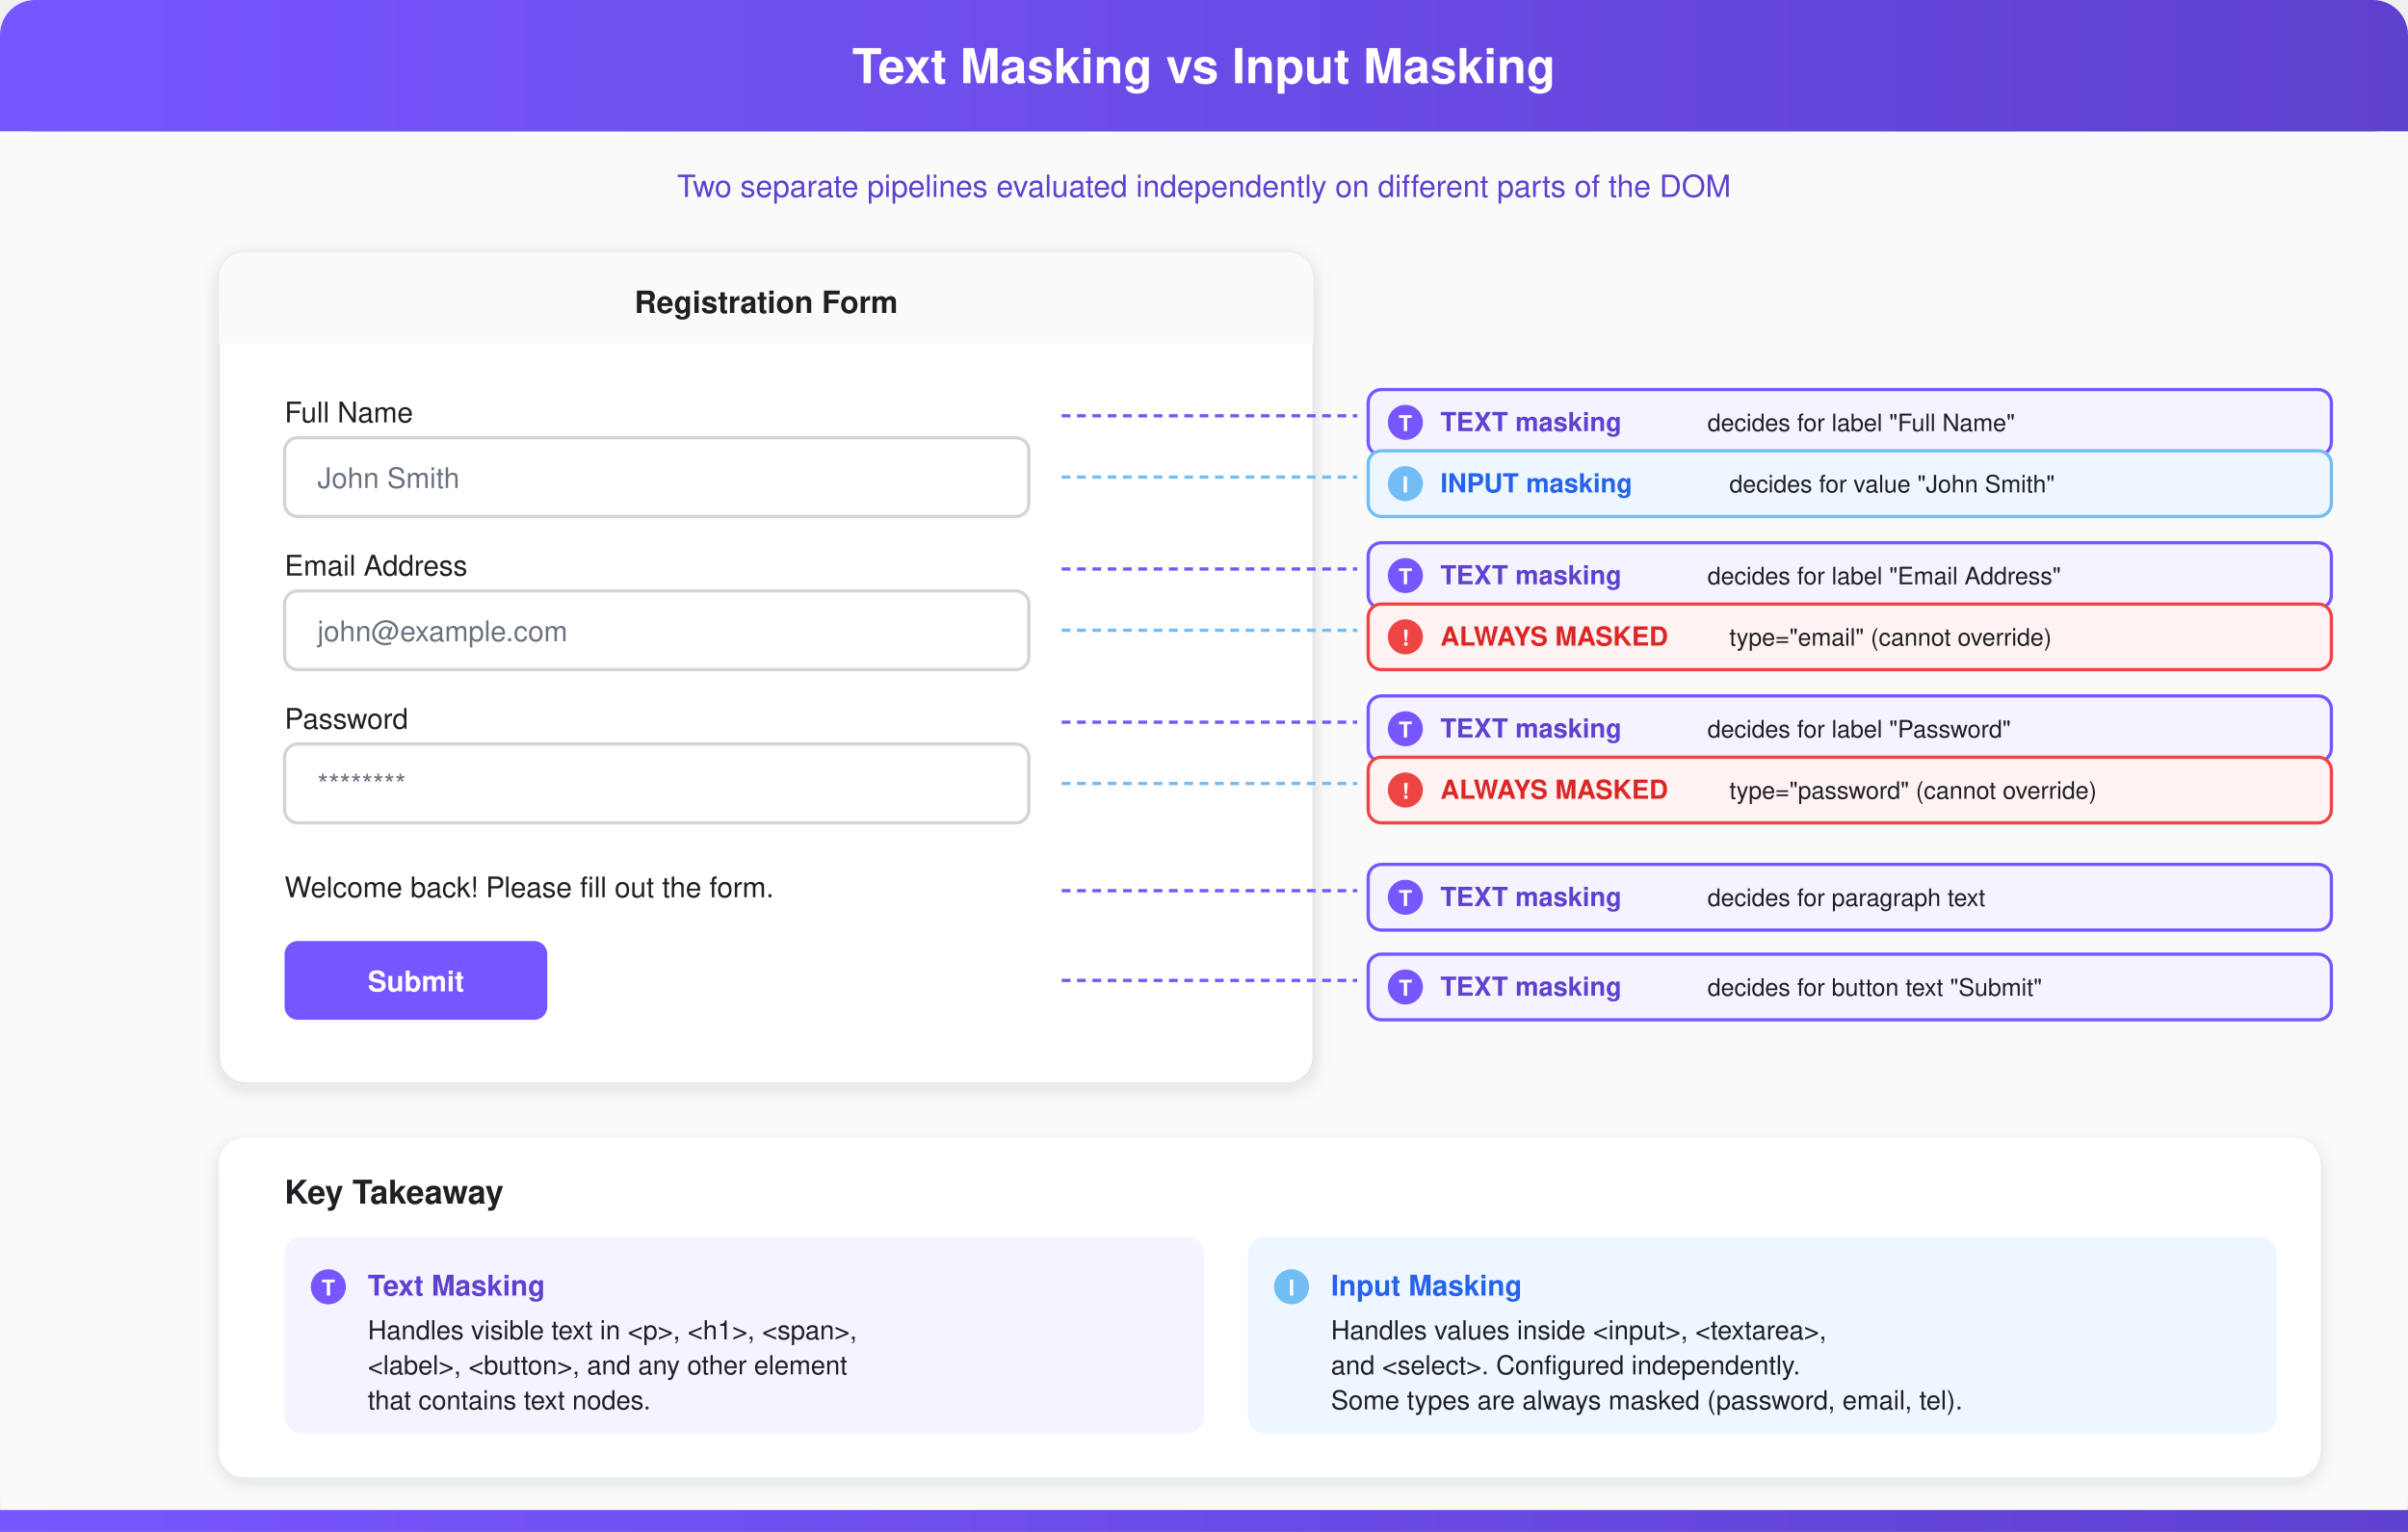
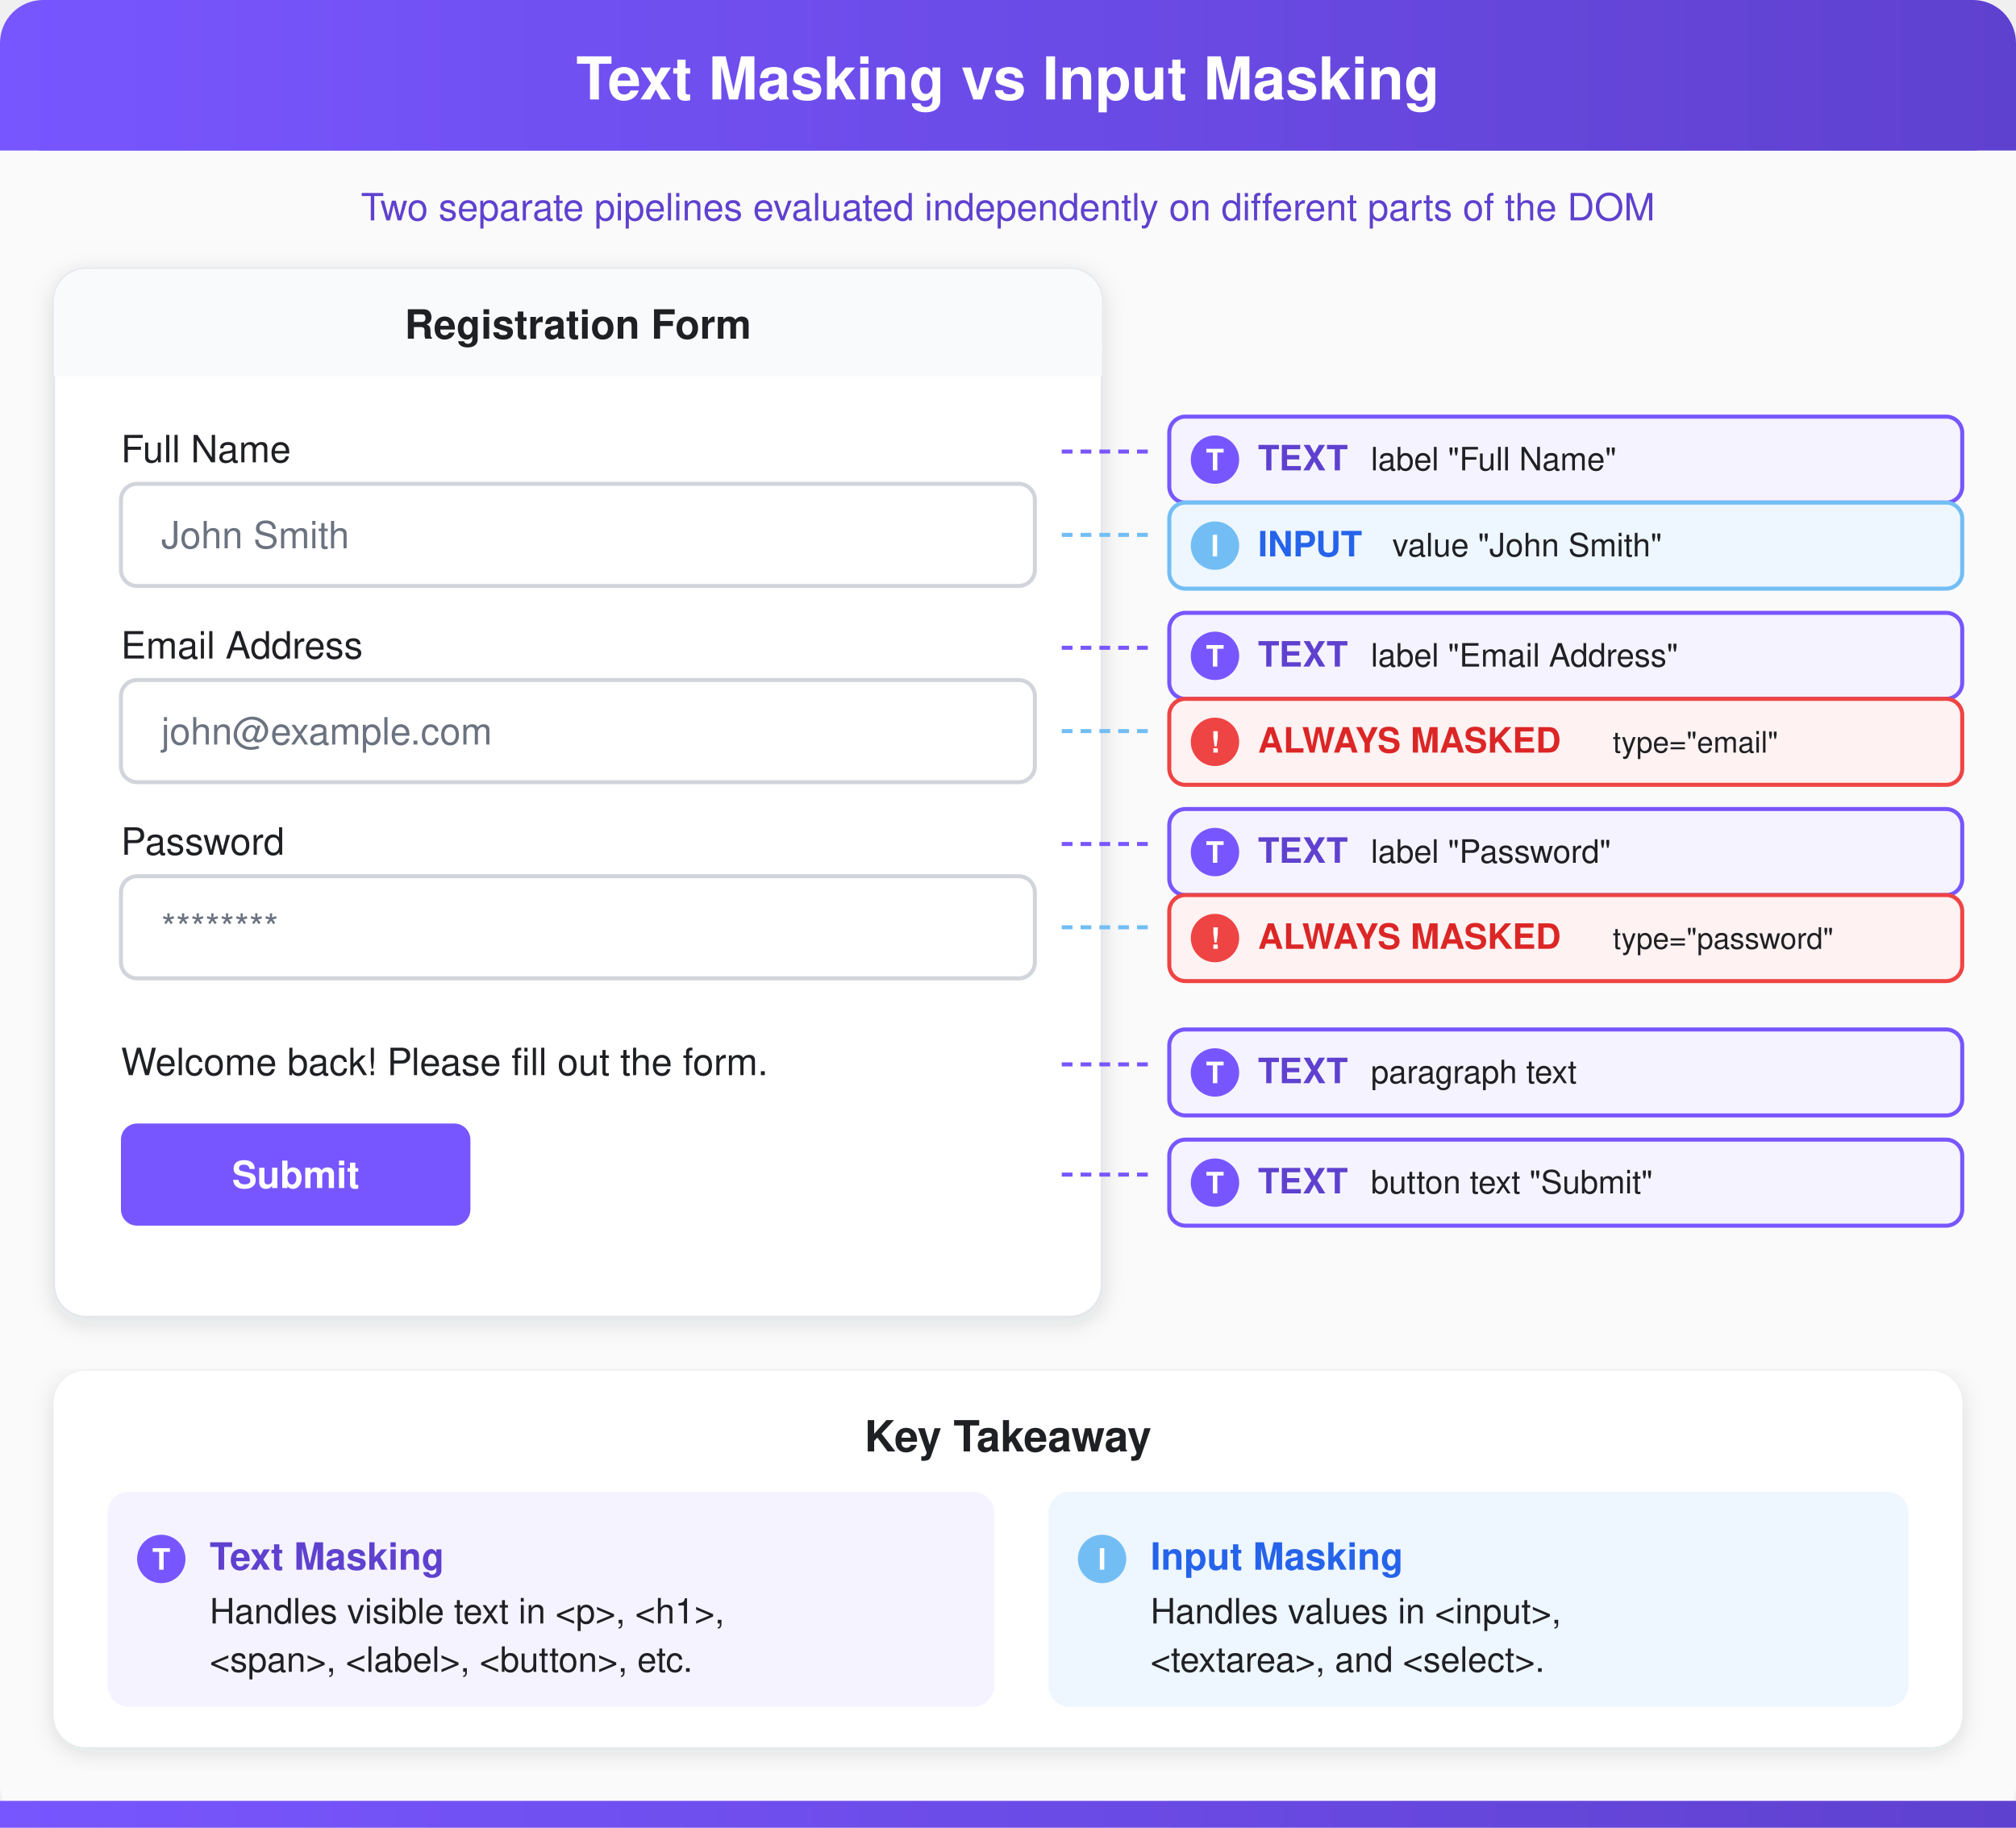
- <svg xmlns="http://www.w3.org/2000/svg" viewBox="0 0 1100 700" font-family="-apple-system, BlinkMacSystemFont, 'Segoe UI', Helvetica, Arial, sans-serif">
+ <svg xmlns="http://www.w3.org/2000/svg" viewBox="0 0 750 680" font-family="-apple-system, BlinkMacSystemFont, 'Segoe UI', Helvetica, Arial, sans-serif">
  <defs>
    <linearGradient id="hGrad2" x1="0%" y1="0%" x2="100%" y2="0%">
      <stop offset="0%" style="stop-color:#7856ff" />
      <stop offset="100%" style="stop-color:#5f41cf" />
    </linearGradient>
    <filter id="sh2" x="-2%" y="-2%" width="104%" height="108%">
      <feDropShadow dx="0" dy="2" stdDeviation="4" flood-color="#1f202320" />
    </filter>
  </defs>
-   <rect width="1100" height="700" rx="16" fill="#fafafa" />
-   <rect width="1100" height="60" rx="16" fill="url(#hGrad2)" />
-   <rect y="30" width="1100" height="30" fill="url(#hGrad2)" />
-   <text x="550" y="38" text-anchor="middle" fill="white" font-size="22" font-weight="700">Text Masking vs Input Masking</text>
-   <text x="550" y="90" text-anchor="middle" fill="#5f41cf" font-size="14">Two separate pipelines evaluated independently on different parts of the DOM</text>
-   <rect x="100" y="115" width="500" height="380" rx="12" fill="white" filter="url(#sh2)" stroke="#e5e7eb" stroke-width="1" />
-   <rect x="100" y="115" width="500" height="42" rx="12" fill="#f9fafb" />
-   <rect x="100" y="145" width="500" height="12" fill="#f9fafb" />
-   <text x="350" y="143" text-anchor="middle" fill="#1f2023" font-size="14" font-weight="600">Registration Form</text>
-   <text x="130" y="193" fill="#1f2023" font-size="13" font-weight="500">Full Name</text>
-   <rect x="130" y="200" width="340" height="36" rx="6" fill="white" stroke="#d1d5db" stroke-width="1.5" />
-   <text x="145" y="223" fill="#6b7280" font-size="13">John Smith</text>
-   <line x1="485" y1="190" x2="620" y2="190" stroke="#7856ff" stroke-width="1.5" stroke-dasharray="4,3" />
-   <line x1="485" y1="218" x2="620" y2="218" stroke="#72bef4" stroke-width="1.5" stroke-dasharray="4,3" />
-   <text x="130" y="263" fill="#1f2023" font-size="13" font-weight="500">Email Address</text>
-   <rect x="130" y="270" width="340" height="36" rx="6" fill="white" stroke="#d1d5db" stroke-width="1.5" />
-   <text x="145" y="293" fill="#6b7280" font-size="13">john@example.com</text>
-   <line x1="485" y1="260" x2="620" y2="260" stroke="#7856ff" stroke-width="1.5" stroke-dasharray="4,3" />
-   <line x1="485" y1="288" x2="620" y2="288" stroke="#72bef4" stroke-width="1.5" stroke-dasharray="4,3" />
-   <text x="130" y="333" fill="#1f2023" font-size="13" font-weight="500">Password</text>
-   <rect x="130" y="340" width="340" height="36" rx="6" fill="white" stroke="#d1d5db" stroke-width="1.5" />
-   <text x="145" y="363" fill="#6b7280" font-size="13">********</text>
-   <line x1="485" y1="330" x2="620" y2="330" stroke="#7856ff" stroke-width="1.5" stroke-dasharray="4,3" />
-   <line x1="485" y1="358" x2="620" y2="358" stroke="#72bef4" stroke-width="1.5" stroke-dasharray="4,3" />
-   <text x="130" y="410" fill="#1f2023" font-size="13">Welcome back! Please fill out the form.</text>
-   <line x1="485" y1="407" x2="620" y2="407" stroke="#7856ff" stroke-width="1.5" stroke-dasharray="4,3" />
-   <rect x="130" y="430" width="120" height="36" rx="6" fill="#7856ff" />
-   <text x="190" y="453" text-anchor="middle" fill="white" font-size="13" font-weight="600">Submit</text>
-   <line x1="485" y1="448" x2="620" y2="448" stroke="#7856ff" stroke-width="1.5" stroke-dasharray="4,3" />
-   <rect x="625" y="178" width="440" height="30" rx="6" fill="#f5f3ff" stroke="#7856ff" stroke-width="1.5" />
-   <circle cx="642" cy="193" r="8" fill="#7856ff" />
-   <text x="642" y="197" text-anchor="middle" fill="white" font-size="10" font-weight="700">T</text>
-   <text x="658" y="197" fill="#5f41cf" font-size="12" font-weight="600">TEXT masking</text>
-   <text x="780" y="197" fill="#1f2023" font-size="11">decides for label "Full Name"</text>
-   <rect x="625" y="206" width="440" height="30" rx="6" fill="#eef6ff" stroke="#72bef4" stroke-width="1.5" />
-   <circle cx="642" cy="221" r="8" fill="#72bef4" />
-   <text x="642" y="225" text-anchor="middle" fill="white" font-size="10" font-weight="700">I</text>
-   <text x="658" y="225" fill="#2563eb" font-size="12" font-weight="600">INPUT masking</text>
-   <text x="790" y="225" fill="#1f2023" font-size="11">decides for value "John Smith"</text>
-   <rect x="625" y="248" width="440" height="30" rx="6" fill="#f5f3ff" stroke="#7856ff" stroke-width="1.5" />
-   <circle cx="642" cy="263" r="8" fill="#7856ff" />
-   <text x="642" y="267" text-anchor="middle" fill="white" font-size="10" font-weight="700">T</text>
-   <text x="658" y="267" fill="#5f41cf" font-size="12" font-weight="600">TEXT masking</text>
-   <text x="780" y="267" fill="#1f2023" font-size="11">decides for label "Email Address"</text>
-   <rect x="625" y="276" width="440" height="30" rx="6" fill="#fef2f2" stroke="#ef4444" stroke-width="1.5" />
-   <circle cx="642" cy="291" r="8" fill="#ef4444" />
-   <text x="642" y="295" text-anchor="middle" fill="white" font-size="10" font-weight="700">!</text>
-   <text x="658" y="295" fill="#dc2626" font-size="12" font-weight="600">ALWAYS MASKED</text>
-   <text x="790" y="295" fill="#1f2023" font-size="11">type="email" (cannot override)</text>
-   <rect x="625" y="318" width="440" height="30" rx="6" fill="#f5f3ff" stroke="#7856ff" stroke-width="1.5" />
-   <circle cx="642" cy="333" r="8" fill="#7856ff" />
-   <text x="642" y="337" text-anchor="middle" fill="white" font-size="10" font-weight="700">T</text>
-   <text x="658" y="337" fill="#5f41cf" font-size="12" font-weight="600">TEXT masking</text>
-   <text x="780" y="337" fill="#1f2023" font-size="11">decides for label "Password"</text>
-   <rect x="625" y="346" width="440" height="30" rx="6" fill="#fef2f2" stroke="#ef4444" stroke-width="1.5" />
-   <circle cx="642" cy="361" r="8" fill="#ef4444" />
-   <text x="642" y="365" text-anchor="middle" fill="white" font-size="10" font-weight="700">!</text>
-   <text x="658" y="365" fill="#dc2626" font-size="12" font-weight="600">ALWAYS MASKED</text>
-   <text x="790" y="365" fill="#1f2023" font-size="11">type="password" (cannot override)</text>
-   <rect x="625" y="395" width="440" height="30" rx="6" fill="#f5f3ff" stroke="#7856ff" stroke-width="1.5" />
-   <circle cx="642" cy="410" r="8" fill="#7856ff" />
-   <text x="642" y="414" text-anchor="middle" fill="white" font-size="10" font-weight="700">T</text>
-   <text x="658" y="414" fill="#5f41cf" font-size="12" font-weight="600">TEXT masking</text>
-   <text x="780" y="414" fill="#1f2023" font-size="11">decides for paragraph text</text>
-   <rect x="625" y="436" width="440" height="30" rx="6" fill="#f5f3ff" stroke="#7856ff" stroke-width="1.5" />
-   <circle cx="642" cy="451" r="8" fill="#7856ff" />
-   <text x="642" y="455" text-anchor="middle" fill="white" font-size="10" font-weight="700">T</text>
-   <text x="658" y="455" fill="#5f41cf" font-size="12" font-weight="600">TEXT masking</text>
-   <text x="780" y="455" fill="#1f2023" font-size="11">decides for button text "Submit"</text>
-   <rect x="100" y="520" width="960" height="155" rx="12" fill="white" filter="url(#sh2)" />
-   <text x="130" y="550" fill="#1f2023" font-size="15" font-weight="700">Key Takeaway</text>
-   <rect x="130" y="565" width="420" height="90" rx="8" fill="#f5f3ff" />
-   <circle cx="150" cy="588" r="8" fill="#7856ff" />
-   <text x="150" y="592" text-anchor="middle" fill="white" font-size="10" font-weight="700">T</text>
-   <text x="168" y="592" fill="#5f41cf" font-size="13" font-weight="600">Text Masking</text>
-   <text x="168" y="612" fill="#1f2023" font-size="12">Handles visible text in &lt;p&gt;, &lt;h1&gt;, &lt;span&gt;,</text>
-   <text x="168" y="628" fill="#1f2023" font-size="12">&lt;label&gt;, &lt;button&gt;, and any other element</text>
-   <text x="168" y="644" fill="#1f2023" font-size="12">that contains text nodes.</text>
-   <rect x="570" y="565" width="470" height="90" rx="8" fill="#eef6ff" />
-   <circle cx="590" cy="588" r="8" fill="#72bef4" />
-   <text x="590" y="592" text-anchor="middle" fill="white" font-size="10" font-weight="700">I</text>
-   <text x="608" y="592" fill="#2563eb" font-size="13" font-weight="600">Input Masking</text>
-   <text x="608" y="612" fill="#1f2023" font-size="12">Handles values inside &lt;input&gt;, &lt;textarea&gt;,</text>
-   <text x="608" y="628" fill="#1f2023" font-size="12">and &lt;select&gt;. Configured independently.</text>
-   <text x="608" y="644" fill="#1f2023" font-size="12">Some types are always masked (password, email, tel).</text>
-   <rect y="690" width="1100" height="10" rx="0" fill="url(#hGrad2)" />
+   <rect width="750" height="680" rx="16" fill="#fafafa" />
+   <rect width="750" height="56" rx="16" fill="url(#hGrad2)" />
+   <rect y="28" width="750" height="28" fill="url(#hGrad2)" />
+   <text x="375" y="37" text-anchor="middle" fill="white" font-size="22" font-weight="700">Text Masking vs Input Masking</text>
+   <text x="375" y="82" text-anchor="middle" fill="#5f41cf" font-size="14">Two separate pipelines evaluated independently on different parts of the DOM</text>
+   <rect x="20" y="100" width="390" height="390" rx="12" fill="white" filter="url(#sh2)" stroke="#e5e7eb" stroke-width="1" />
+   <rect x="20" y="100" width="390" height="40" rx="12" fill="#f9fafb" />
+   <rect x="20" y="128" width="390" height="12" fill="#f9fafb" />
+   <text x="215" y="126" text-anchor="middle" fill="#1f2023" font-size="15" font-weight="600">Registration Form</text>
+   <text x="45" y="172" fill="#1f2023" font-size="14" font-weight="500">Full Name</text>
+   <rect x="45" y="180" width="340" height="38" rx="6" fill="white" stroke="#d1d5db" stroke-width="1.5" />
+   <text x="60" y="204" fill="#6b7280" font-size="14">John Smith</text>
+   <text x="45" y="245" fill="#1f2023" font-size="14" font-weight="500">Email Address</text>
+   <rect x="45" y="253" width="340" height="38" rx="6" fill="white" stroke="#d1d5db" stroke-width="1.5" />
+   <text x="60" y="277" fill="#6b7280" font-size="14">john@example.com</text>
+   <text x="45" y="318" fill="#1f2023" font-size="14" font-weight="500">Password</text>
+   <rect x="45" y="326" width="340" height="38" rx="6" fill="white" stroke="#d1d5db" stroke-width="1.5" />
+   <text x="60" y="350" fill="#6b7280" font-size="14">********</text>
+   <text x="45" y="400" fill="#1f2023" font-size="14">Welcome back! Please fill out the form.</text>
+   <rect x="45" y="418" width="130" height="38" rx="6" fill="#7856ff" />
+   <text x="110" y="442" text-anchor="middle" fill="white" font-size="14" font-weight="600">Submit</text>
+   <line x1="395" y1="168" x2="430" y2="168" stroke="#7856ff" stroke-width="1.5" stroke-dasharray="4,3" />
+   <line x1="395" y1="199" x2="430" y2="199" stroke="#72bef4" stroke-width="1.5" stroke-dasharray="4,3" />
+   <line x1="395" y1="241" x2="430" y2="241" stroke="#7856ff" stroke-width="1.5" stroke-dasharray="4,3" />
+   <line x1="395" y1="272" x2="430" y2="272" stroke="#72bef4" stroke-width="1.5" stroke-dasharray="4,3" />
+   <line x1="395" y1="314" x2="430" y2="314" stroke="#7856ff" stroke-width="1.5" stroke-dasharray="4,3" />
+   <line x1="395" y1="345" x2="430" y2="345" stroke="#72bef4" stroke-width="1.5" stroke-dasharray="4,3" />
+   <line x1="395" y1="396" x2="430" y2="396" stroke="#7856ff" stroke-width="1.5" stroke-dasharray="4,3" />
+   <line x1="395" y1="437" x2="430" y2="437" stroke="#7856ff" stroke-width="1.5" stroke-dasharray="4,3" />
+   <rect x="435" y="155" width="295" height="32" rx="6" fill="#f5f3ff" stroke="#7856ff" stroke-width="1.5" />
+   <circle cx="452" cy="171" r="9" fill="#7856ff" />
+   <text x="452" y="175" text-anchor="middle" fill="white" font-size="11" font-weight="700">T</text>
+   <text x="468" y="175" fill="#5f41cf" font-size="13" font-weight="600">TEXT</text>
+   <text x="510" y="175" fill="#1f2023" font-size="12">label "Full Name"</text>
+   <rect x="435" y="187" width="295" height="32" rx="6" fill="#eef6ff" stroke="#72bef4" stroke-width="1.5" />
+   <circle cx="452" cy="203" r="9" fill="#72bef4" />
+   <text x="452" y="207" text-anchor="middle" fill="white" font-size="11" font-weight="700">I</text>
+   <text x="468" y="207" fill="#2563eb" font-size="13" font-weight="600">INPUT</text>
+   <text x="518" y="207" fill="#1f2023" font-size="12">value "John Smith"</text>
+   <rect x="435" y="228" width="295" height="32" rx="6" fill="#f5f3ff" stroke="#7856ff" stroke-width="1.5" />
+   <circle cx="452" cy="244" r="9" fill="#7856ff" />
+   <text x="452" y="248" text-anchor="middle" fill="white" font-size="11" font-weight="700">T</text>
+   <text x="468" y="248" fill="#5f41cf" font-size="13" font-weight="600">TEXT</text>
+   <text x="510" y="248" fill="#1f2023" font-size="12">label "Email Address"</text>
+   <rect x="435" y="260" width="295" height="32" rx="6" fill="#fef2f2" stroke="#ef4444" stroke-width="1.5" />
+   <circle cx="452" cy="276" r="9" fill="#ef4444" />
+   <text x="452" y="280" text-anchor="middle" fill="white" font-size="11" font-weight="700">!</text>
+   <text x="468" y="280" fill="#dc2626" font-size="13" font-weight="600">ALWAYS MASKED</text>
+   <text x="600" y="280" fill="#1f2023" font-size="11">type="email"</text>
+   <rect x="435" y="301" width="295" height="32" rx="6" fill="#f5f3ff" stroke="#7856ff" stroke-width="1.5" />
+   <circle cx="452" cy="317" r="9" fill="#7856ff" />
+   <text x="452" y="321" text-anchor="middle" fill="white" font-size="11" font-weight="700">T</text>
+   <text x="468" y="321" fill="#5f41cf" font-size="13" font-weight="600">TEXT</text>
+   <text x="510" y="321" fill="#1f2023" font-size="12">label "Password"</text>
+   <rect x="435" y="333" width="295" height="32" rx="6" fill="#fef2f2" stroke="#ef4444" stroke-width="1.5" />
+   <circle cx="452" cy="349" r="9" fill="#ef4444" />
+   <text x="452" y="353" text-anchor="middle" fill="white" font-size="11" font-weight="700">!</text>
+   <text x="468" y="353" fill="#dc2626" font-size="13" font-weight="600">ALWAYS MASKED</text>
+   <text x="600" y="353" fill="#1f2023" font-size="11">type="password"</text>
+   <rect x="435" y="383" width="295" height="32" rx="6" fill="#f5f3ff" stroke="#7856ff" stroke-width="1.5" />
+   <circle cx="452" cy="399" r="9" fill="#7856ff" />
+   <text x="452" y="403" text-anchor="middle" fill="white" font-size="11" font-weight="700">T</text>
+   <text x="468" y="403" fill="#5f41cf" font-size="13" font-weight="600">TEXT</text>
+   <text x="510" y="403" fill="#1f2023" font-size="12">paragraph text</text>
+   <rect x="435" y="424" width="295" height="32" rx="6" fill="#f5f3ff" stroke="#7856ff" stroke-width="1.5" />
+   <circle cx="452" cy="440" r="9" fill="#7856ff" />
+   <text x="452" y="444" text-anchor="middle" fill="white" font-size="11" font-weight="700">T</text>
+   <text x="468" y="444" fill="#5f41cf" font-size="13" font-weight="600">TEXT</text>
+   <text x="510" y="444" fill="#1f2023" font-size="12">button text "Submit"</text>
+   <rect x="20" y="510" width="710" height="140" rx="12" fill="white" filter="url(#sh2)" />
+   <text x="375" y="540" text-anchor="middle" fill="#1f2023" font-size="16" font-weight="700">Key Takeaway</text>
+   <rect x="40" y="555" width="330" height="80" rx="8" fill="#f5f3ff" />
+   <circle cx="60" cy="580" r="9" fill="#7856ff" />
+   <text x="60" y="584" text-anchor="middle" fill="white" font-size="11" font-weight="700">T</text>
+   <text x="78" y="584" fill="#5f41cf" font-size="14" font-weight="600">Text Masking</text>
+   <text x="78" y="604" fill="#1f2023" font-size="13">Handles visible text in &lt;p&gt;, &lt;h1&gt;,</text>
+   <text x="78" y="622" fill="#1f2023" font-size="13">&lt;span&gt;, &lt;label&gt;, &lt;button&gt;, etc.</text>
+   <rect x="390" y="555" width="320" height="80" rx="8" fill="#eef6ff" />
+   <circle cx="410" cy="580" r="9" fill="#72bef4" />
+   <text x="410" y="584" text-anchor="middle" fill="white" font-size="11" font-weight="700">I</text>
+   <text x="428" y="584" fill="#2563eb" font-size="14" font-weight="600">Input Masking</text>
+   <text x="428" y="604" fill="#1f2023" font-size="13">Handles values in &lt;input&gt;,</text>
+   <text x="428" y="622" fill="#1f2023" font-size="13">&lt;textarea&gt;, and &lt;select&gt;.</text>
+   <rect y="670" width="750" height="10" fill="url(#hGrad2)" />
</svg>
